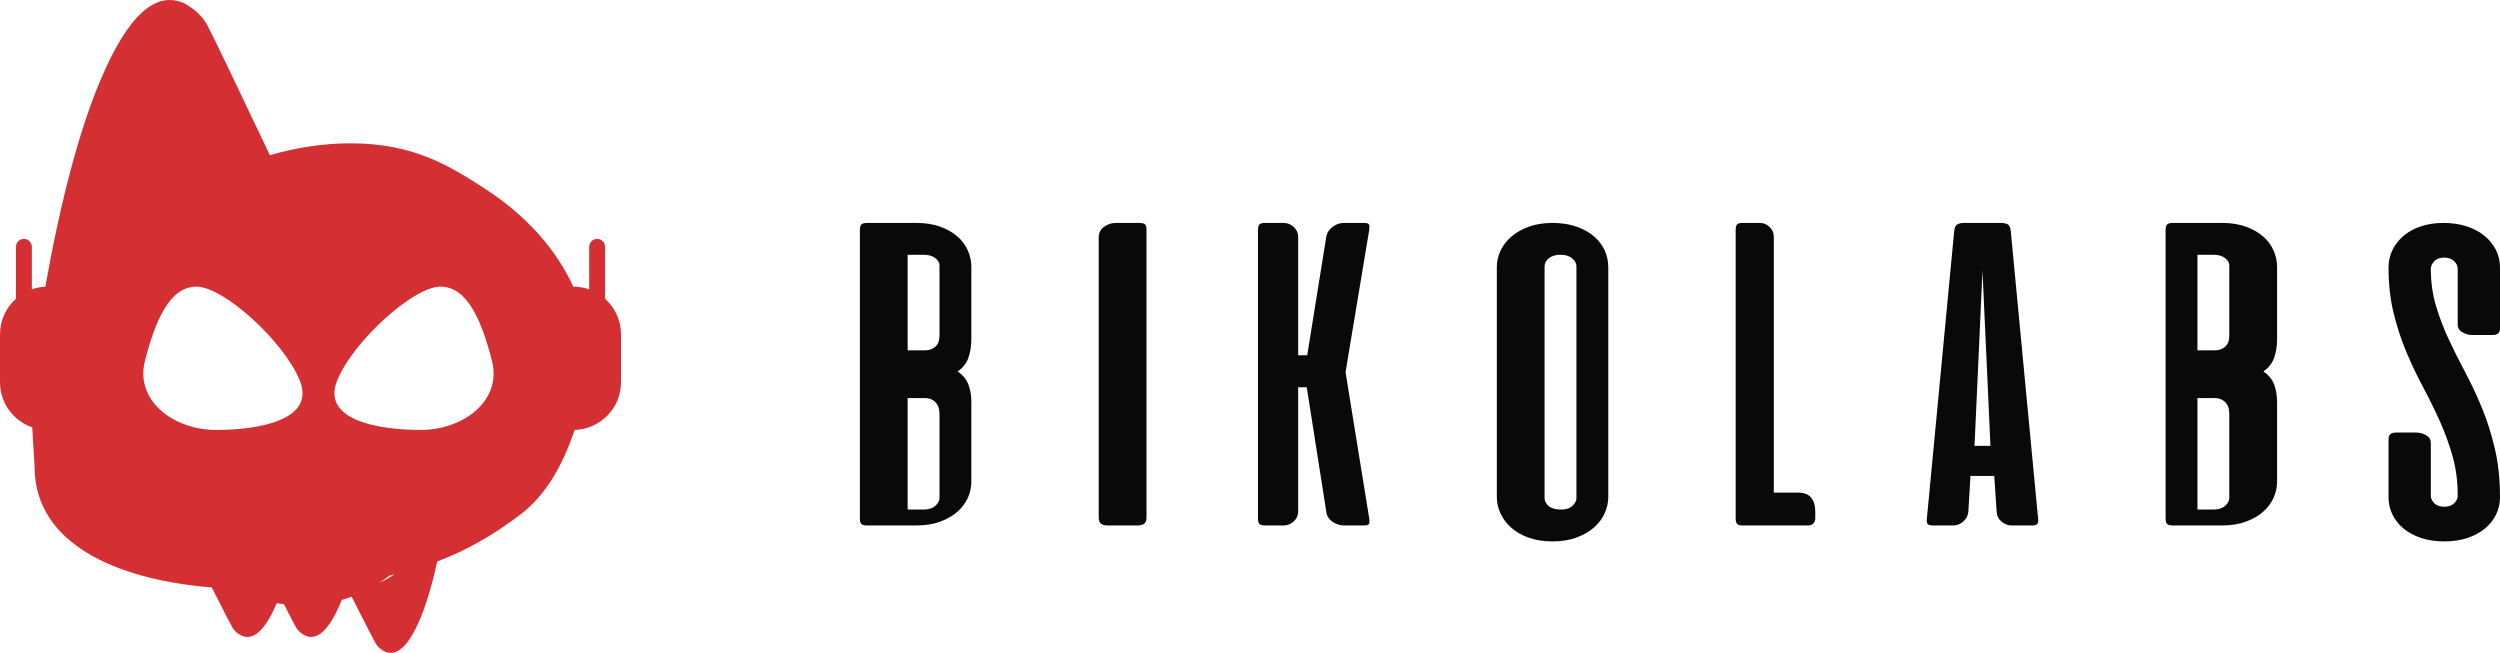
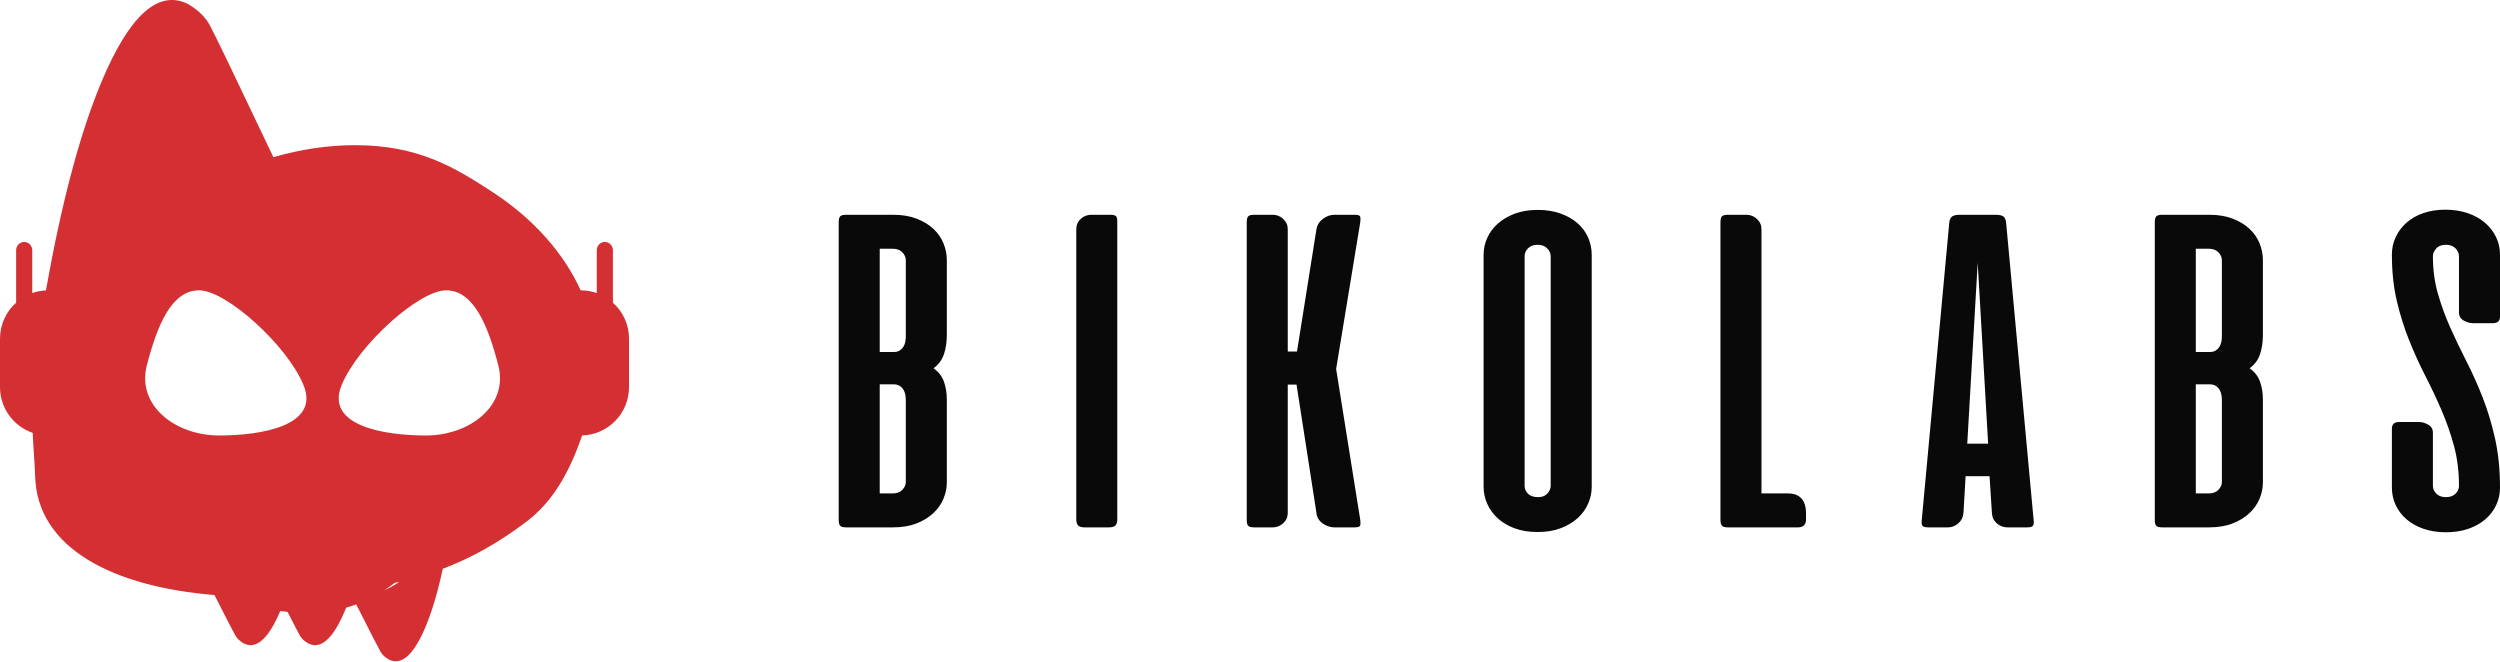
- <svg xmlns="http://www.w3.org/2000/svg" width="157px" height="41px" viewBox="0 0 157 41" version="1.1">
+ <svg xmlns="http://www.w3.org/2000/svg" width="155px" height="41px" viewBox="0 0 155 41" version="1.1">
  <defs />
  <g id="Desktop-HD-Copy-3" stroke="none" stroke-width="1" fill="none" fill-rule="evenodd" transform="translate(-886, -2299)">
-     <g id="Group" transform="translate(886, 2299)" fill-rule="nonzero">
-       <g id="footer-logos">
-         <path d="M16.95,9.746 C18.614,9.263 20.319,9 22.014,9 C25.958,9 28.225,10.396 30.559,11.922 C33.039,13.543 34.928,15.646 36.001,18 C36.351,18 36.687,18.06 37,18.171 L37,15.516 C37,15.231 37.224,15 37.5,15 C37.776,15 38,15.231 38,15.516 L38,18.764 C38.614,19.313 39,20.112 39,21 L39,24 C39,25.626 37.706,26.95 36.092,26.999 C35.352,29.137 34.364,31.049 32.609,32.368 C30.926,33.633 29.286,34.57 27.455,35.262 C27.111,36.845 26.719,38.127 26.279,39.107 C25.587,40.648 24.874,41.248 24.14,40.907 C23.892,40.771 23.714,40.611 23.605,40.427 C23.499,40.249 22.992,39.264 22.084,37.472 C21.879,37.547 21.672,37.615 21.462,37.676 C21.402,37.825 21.341,37.969 21.279,38.107 C20.587,39.648 19.874,40.248 19.14,39.907 C18.892,39.771 18.714,39.611 18.605,39.427 C18.533,39.306 18.274,38.809 17.829,37.938 C17.675,37.923 17.524,37.906 17.376,37.885 C17.344,37.96 17.312,38.034 17.279,38.107 C16.587,39.648 15.874,40.248 15.14,39.907 C14.892,39.771 14.714,39.611 14.605,39.427 C14.507,39.263 14.072,38.419 13.298,36.893 C7.113,36.386 2.263,34.053 2.175,29.454 C2.164,28.888 2.073,27.879 2.026,26.838 C0.847,26.434 0,25.316 0,24 L0,21 C0,20.112 0.386,19.313 1,18.764 L1,15.516 C1,15.231 1.224,15 1.5,15 C1.776,15 2,15.231 2,15.516 L2,18.171 C2.267,18.076 2.552,18.019 2.847,18.004 C3.825,12.516 4.977,8.198 6.302,5.049 C8.032,0.938 9.815,-0.662 11.651,0.247 C12.27,0.611 12.715,1.038 12.988,1.528 C13.259,2.014 14.58,4.753 16.95,9.746 L16.95,9.746 Z M10.824,12.636 C10.601,12.785 10.382,12.938 10.164,13.094 C10.376,12.935 10.594,12.784 10.824,12.636 Z M24.471,36.14 C24.261,36.304 24.043,36.459 23.817,36.605 C24.206,36.42 24.491,36.264 24.755,36.075 C24.661,36.097 24.566,36.119 24.471,36.14 Z M26.416,27 C29.131,27 31.536,25.138 30.896,22.655 C30.256,20.172 29.362,18 27.661,18 C25.96,18 22.17,21.435 21.173,23.897 C20.176,26.358 23.701,27 26.416,27 Z M13.584,27 C16.299,27 19.824,26.358 18.827,23.897 C17.83,21.435 14.04,18 12.339,18 C10.638,18 9.744,20.172 9.104,22.655 C8.464,25.138 10.869,27 13.584,27 Z" id="Combined-Shape" fill="#D43034" />
-         <path d="M54.476,33 C54.281,33 54.154,32.967 54.092,32.901 C54.031,32.835 54,32.717 54,32.548 L54,14.452 C54,14.283 54.031,14.165 54.092,14.099 C54.154,14.033 54.281,14 54.476,14 L57.546,14 C58.119,14 58.623,14.08 59.058,14.24 C59.493,14.401 59.854,14.608 60.14,14.862 C60.427,15.117 60.642,15.409 60.785,15.739 C60.928,16.069 61,16.403 61,16.743 L61,21.295 C61,21.728 60.939,22.119 60.816,22.468 C60.693,22.817 60.468,23.104 60.14,23.33 C60.468,23.547 60.693,23.82 60.816,24.15 C60.939,24.48 61,24.843 61,25.239 L61,30.272 C61,30.601 60.928,30.929 60.785,31.254 C60.642,31.579 60.424,31.871 60.133,32.131 C59.841,32.39 59.478,32.599 59.043,32.76 C58.608,32.92 58.099,33 57.515,33 L54.476,33 Z M57,25 L57,32 L58,32 C58.315,32 58.561,31.923 58.736,31.769 C58.912,31.614 59,31.448 59,31.269 L59,26.015 C59,25.905 58.988,25.791 58.964,25.672 C58.939,25.552 58.891,25.443 58.818,25.343 C58.745,25.244 58.648,25.162 58.527,25.097 C58.406,25.032 58.255,25 58.073,25 L57,25 Z M57,16 L57,22 L58.073,22 C58.255,22 58.406,21.971 58.527,21.912 C58.648,21.854 58.745,21.779 58.818,21.689 C58.891,21.599 58.939,21.5 58.964,21.392 C58.988,21.284 59,21.18 59,21.081 L59,16.662 C59,16.5 58.912,16.349 58.736,16.209 C58.561,16.07 58.315,16 58,16 L57,16 Z M72,32.491 C72,32.68 71.954,32.812 71.861,32.887 C71.769,32.962 71.613,33 71.393,33 L69.607,33 C69.387,33 69.231,32.962 69.139,32.887 C69.046,32.812 69,32.68 69,32.491 L69,14.891 C69,14.627 69.11,14.412 69.329,14.247 C69.549,14.082 69.803,14 70.092,14 L71.48,14 C71.711,14 71.855,14.031 71.913,14.092 C71.971,14.153 72,14.264 72,14.424 L72,32.491 Z M82.064,24.32 L81.524,24.32 L81.524,32.124 C81.524,32.369 81.432,32.576 81.247,32.746 C81.062,32.915 80.848,33 80.605,33 L79.452,33 C79.267,33 79.146,32.967 79.088,32.901 C79.029,32.835 79,32.717 79,32.548 L79,14.452 C79,14.283 79.029,14.165 79.088,14.099 C79.146,14.033 79.267,14 79.452,14 L80.605,14 C80.848,14 81.062,14.085 81.247,14.254 C81.432,14.424 81.524,14.631 81.524,14.876 L81.524,22.312 L82.093,22.312 L83.289,14.876 C83.338,14.613 83.474,14.401 83.698,14.24 C83.921,14.08 84.15,14 84.383,14 L85.638,14 C85.833,14 85.945,14.033 85.974,14.099 C86.003,14.165 86.008,14.278 85.988,14.438 L84.5,23.373 L85.988,32.562 C86.008,32.722 86.003,32.835 85.974,32.901 C85.945,32.967 85.833,33 85.638,33 L84.383,33 C84.267,33 84.145,32.979 84.019,32.936 C83.892,32.894 83.776,32.835 83.669,32.76 C83.562,32.684 83.474,32.592 83.406,32.484 C83.338,32.376 83.299,32.255 83.289,32.124 L82.064,24.32 Z M94,16.787 C94,16.421 94.079,16.07 94.238,15.733 C94.397,15.396 94.627,15.1 94.929,14.845 C95.231,14.59 95.596,14.385 96.026,14.231 C96.456,14.077 96.947,14 97.5,14 C98.053,14 98.546,14.075 98.981,14.224 C99.416,14.373 99.785,14.575 100.087,14.83 C100.389,15.085 100.616,15.381 100.77,15.718 C100.923,16.055 101,16.412 101,16.787 L101,31.199 C101,31.555 100.923,31.901 100.77,32.238 C100.616,32.575 100.391,32.874 100.094,33.134 C99.798,33.394 99.432,33.603 98.997,33.762 C98.562,33.921 98.063,34 97.5,34 C96.927,34 96.423,33.921 95.988,33.762 C95.553,33.603 95.19,33.394 94.898,33.134 C94.606,32.874 94.384,32.575 94.23,32.238 C94.077,31.901 94,31.555 94,31.199 L94,16.787 Z M97,31.277 C97,31.474 97.088,31.644 97.264,31.786 C97.439,31.929 97.697,32 98.036,32 C98.352,32 98.591,31.921 98.755,31.764 C98.918,31.607 99,31.445 99,31.277 L99,16.723 C99,16.546 98.912,16.381 98.736,16.229 C98.561,16.076 98.315,16 98,16 C97.685,16 97.439,16.074 97.264,16.221 C97.088,16.369 97,16.536 97,16.723 L97,31.277 Z M109,14.452 C109,14.283 109.028,14.165 109.083,14.099 C109.139,14.033 109.254,14 109.429,14 L110.524,14 C110.754,14 110.958,14.085 111.133,14.254 C111.308,14.424 111.396,14.631 111.396,14.876 L111.396,30.936 L112.934,30.936 C113.645,30.936 114,31.346 114,32.166 L114,32.533 C114,32.684 113.958,32.8 113.875,32.88 C113.792,32.96 113.681,33 113.543,33 L109.429,33 C109.254,33 109.139,32.965 109.083,32.894 C109.028,32.823 109,32.708 109,32.548 L109,14.452 Z M127.992,32.562 C128.011,32.722 127.996,32.835 127.947,32.901 C127.898,32.967 127.779,33 127.592,33 L126.349,33 C126.103,33 125.883,32.918 125.691,32.753 C125.499,32.588 125.398,32.378 125.388,32.124 L125.24,29.89 L123.745,29.89 L123.612,32.124 C123.593,32.378 123.487,32.588 123.294,32.753 C123.102,32.918 122.887,33 122.651,33 L121.423,33 C121.225,33 121.102,32.967 121.053,32.901 C121.004,32.835 120.989,32.722 121.008,32.562 L122.725,14.495 C122.744,14.297 122.806,14.165 122.91,14.099 C123.013,14.033 123.164,14 123.361,14 L125.639,14 C125.846,14 125.999,14.033 126.098,14.099 C126.196,14.165 126.256,14.297 126.275,14.495 L127.992,32.562 Z M124,28 L125,28 L124.5,17 L124,28 Z M136.476,33 C136.281,33 136.154,32.967 136.092,32.901 C136.031,32.835 136,32.717 136,32.548 L136,14.452 C136,14.283 136.031,14.165 136.092,14.099 C136.154,14.033 136.281,14 136.476,14 L139.546,14 C140.119,14 140.623,14.08 141.058,14.24 C141.493,14.401 141.854,14.608 142.14,14.862 C142.427,15.117 142.642,15.409 142.785,15.739 C142.928,16.069 143,16.403 143,16.743 L143,21.295 C143,21.728 142.939,22.119 142.816,22.468 C142.693,22.817 142.468,23.104 142.14,23.33 C142.468,23.547 142.693,23.82 142.816,24.15 C142.939,24.48 143,24.843 143,25.239 L143,30.272 C143,30.601 142.928,30.929 142.785,31.254 C142.642,31.579 142.424,31.871 142.133,32.131 C141.841,32.39 141.478,32.599 141.043,32.76 C140.608,32.92 140.099,33 139.515,33 L136.476,33 Z M138,25 L138,32 L139,32 C139.315,32 139.561,31.923 139.736,31.769 C139.912,31.614 140,31.448 140,31.269 L140,26.015 C140,25.905 139.988,25.791 139.964,25.672 C139.939,25.552 139.891,25.443 139.818,25.343 C139.745,25.244 139.648,25.162 139.527,25.097 C139.406,25.032 139.255,25 139.073,25 L138,25 Z M138,16 L138,22 L139.073,22 C139.255,22 139.406,21.971 139.527,21.912 C139.648,21.854 139.745,21.779 139.818,21.689 C139.891,21.599 139.939,21.5 139.964,21.392 C139.988,21.284 140,21.18 140,21.081 L140,16.662 C140,16.5 139.912,16.349 139.736,16.209 C139.561,16.07 139.315,16 139,16 L138,16 Z M153.5,34 C152.958,34 152.471,33.928 152.042,33.784 C151.612,33.64 151.246,33.442 150.944,33.193 C150.642,32.943 150.409,32.649 150.246,32.313 C150.082,31.976 150,31.616 150,31.231 L150,27.583 C150,27.304 150.154,27.165 150.461,27.165 L151.75,27.165 C151.955,27.165 152.157,27.22 152.356,27.331 C152.556,27.441 152.656,27.607 152.656,27.828 L152.656,31.13 C152.656,31.304 152.73,31.462 152.878,31.606 C153.027,31.751 153.234,31.823 153.5,31.823 C153.766,31.823 153.973,31.751 154.122,31.606 C154.27,31.462 154.344,31.304 154.344,31.13 C154.344,30.236 154.237,29.41 154.022,28.65 C153.807,27.891 153.538,27.153 153.216,26.437 C152.894,25.721 152.546,25.014 152.172,24.317 C151.799,23.62 151.451,22.89 151.128,22.125 C150.806,21.361 150.537,20.544 150.322,19.674 C150.107,18.804 150,17.84 150,16.783 C150,16.398 150.082,16.038 150.246,15.702 C150.409,15.365 150.64,15.069 150.936,14.815 C151.233,14.56 151.596,14.36 152.026,14.216 C152.456,14.072 152.932,14 153.454,14 C153.986,14 154.472,14.072 154.912,14.216 C155.352,14.36 155.726,14.56 156.033,14.815 C156.34,15.069 156.578,15.365 156.747,15.702 C156.916,16.038 157,16.398 157,16.783 L157,20.633 C157,20.902 156.846,21.037 156.539,21.037 L155.25,21.037 C155.045,21.037 154.843,20.981 154.644,20.871 C154.444,20.76 154.344,20.595 154.344,20.373 L154.344,16.884 C154.344,16.711 154.27,16.55 154.122,16.401 C153.973,16.252 153.766,16.177 153.5,16.177 C153.224,16.177 153.014,16.254 152.871,16.408 C152.727,16.562 152.656,16.72 152.656,16.884 C152.656,17.711 152.763,18.484 152.978,19.205 C153.193,19.926 153.462,20.631 153.784,21.318 C154.106,22.005 154.454,22.7 154.828,23.402 C155.201,24.103 155.549,24.846 155.872,25.629 C156.194,26.413 156.463,27.264 156.678,28.182 C156.893,29.1 157,30.116 157,31.231 C157,31.616 156.918,31.976 156.754,32.313 C156.591,32.649 156.358,32.943 156.056,33.193 C155.754,33.442 155.388,33.64 154.958,33.784 C154.529,33.928 154.042,34 153.5,34 Z" id="BIKOLABS" fill="#090909" />
+     <g id="footer-logos" transform="translate(886, 2299)" fill-rule="nonzero">
+       <path d="M16.95,9.746 C18.614,9.263 20.319,9 22.014,9 C25.958,9 28.225,10.396 30.559,11.922 C33.039,13.543 34.928,15.646 36.001,18 C36.351,18 36.687,18.06 37,18.171 L37,15.516 C37,15.231 37.224,15 37.5,15 C37.776,15 38,15.231 38,15.516 L38,18.764 C38.614,19.313 39,20.112 39,21 L39,24 C39,25.626 37.706,26.95 36.092,26.999 C35.352,29.137 34.364,31.049 32.609,32.368 C30.926,33.633 29.286,34.57 27.455,35.262 C27.111,36.845 26.719,38.127 26.279,39.107 C25.587,40.648 24.874,41.248 24.14,40.907 C23.892,40.771 23.714,40.611 23.605,40.427 C23.499,40.249 22.992,39.264 22.084,37.472 C21.879,37.547 21.672,37.615 21.462,37.676 C21.402,37.825 21.341,37.969 21.279,38.107 C20.587,39.648 19.874,40.248 19.14,39.907 C18.892,39.771 18.714,39.611 18.605,39.427 C18.533,39.306 18.274,38.809 17.829,37.938 C17.675,37.923 17.524,37.906 17.376,37.885 C17.344,37.96 17.312,38.034 17.279,38.107 C16.587,39.648 15.874,40.248 15.14,39.907 C14.892,39.771 14.714,39.611 14.605,39.427 C14.507,39.263 14.072,38.419 13.298,36.893 C7.113,36.386 2.263,34.053 2.175,29.454 C2.164,28.888 2.073,27.879 2.026,26.838 C0.847,26.434 0,25.316 0,24 L0,21 C0,20.112 0.386,19.313 1,18.764 L1,15.516 C1,15.231 1.224,15 1.5,15 C1.776,15 2,15.231 2,15.516 L2,18.171 C2.267,18.076 2.552,18.019 2.847,18.004 C3.825,12.516 4.977,8.198 6.302,5.049 C8.032,0.938 9.815,-0.662 11.651,0.247 C12.27,0.611 12.715,1.038 12.988,1.528 C13.259,2.014 14.58,4.753 16.95,9.746 L16.95,9.746 Z M10.824,12.636 C10.601,12.785 10.382,12.938 10.164,13.094 C10.376,12.935 10.594,12.784 10.824,12.636 Z M24.471,36.14 C24.261,36.304 24.043,36.459 23.817,36.605 C24.206,36.42 24.491,36.264 24.755,36.075 C24.661,36.097 24.566,36.119 24.471,36.14 Z M26.416,27 C29.131,27 31.536,25.138 30.896,22.655 C30.256,20.172 29.362,18 27.661,18 C25.96,18 22.17,21.435 21.173,23.897 C20.176,26.358 23.701,27 26.416,27 Z M13.584,27 C16.299,27 19.824,26.358 18.827,23.897 C17.83,21.435 14.04,18 12.339,18 C10.638,18 9.744,20.172 9.104,22.655 C8.464,25.138 10.869,27 13.584,27 Z" id="Combined-Shape" fill="#D43034" />
+       <g id="Group" transform="translate(52, 13)" fill="#090909">
+         <path d="M0.456,19.697 C0.269,19.697 0.147,19.664 0.088,19.596 C0.029,19.529 0,19.409 0,19.236 L0,0.779 C0,0.606 0.029,0.485 0.088,0.418 C0.147,0.351 0.269,0.317 0.456,0.317 L3.396,0.317 C3.944,0.317 4.427,0.399 4.844,0.562 C5.26,0.726 5.605,0.937 5.88,1.197 C6.154,1.456 6.36,1.754 6.497,2.091 C6.634,2.427 6.703,2.769 6.703,3.115 L6.703,7.758 C6.703,8.2 6.644,8.599 6.527,8.955 C6.409,9.31 6.193,9.603 5.88,9.834 C6.193,10.055 6.409,10.334 6.527,10.671 C6.644,11.007 6.703,11.377 6.703,11.781 L6.703,16.914 C6.703,17.251 6.634,17.585 6.497,17.916 C6.36,18.248 6.152,18.546 5.872,18.81 C5.593,19.075 5.245,19.289 4.829,19.452 C4.412,19.615 3.925,19.697 3.366,19.697 L0.456,19.697 Z M2.543,10.829 L2.543,17.592 L3.352,17.592 C3.606,17.592 3.805,17.517 3.947,17.368 C4.089,17.219 4.16,17.058 4.16,16.885 L4.16,11.81 C4.16,11.704 4.15,11.593 4.131,11.478 C4.111,11.363 4.072,11.257 4.013,11.161 C3.954,11.065 3.876,10.985 3.778,10.923 C3.68,10.86 3.557,10.829 3.41,10.829 L2.543,10.829 Z M2.543,2.422 L2.543,8.825 L3.41,8.825 C3.557,8.825 3.68,8.794 3.778,8.731 C3.876,8.669 3.954,8.589 4.013,8.493 C4.072,8.397 4.111,8.291 4.131,8.176 C4.15,8.061 4.16,7.95 4.16,7.844 L4.16,3.129 C4.16,2.956 4.089,2.795 3.947,2.646 C3.805,2.497 3.606,2.422 3.352,2.422 L2.543,2.422 Z M17.272,19.178 C17.272,19.37 17.233,19.505 17.154,19.582 C17.076,19.659 16.944,19.697 16.758,19.697 L15.243,19.697 C15.057,19.697 14.925,19.659 14.847,19.582 C14.768,19.505 14.729,19.37 14.729,19.178 L14.729,1.226 C14.729,0.956 14.822,0.738 15.008,0.57 C15.194,0.401 15.41,0.317 15.655,0.317 L16.831,0.317 C17.027,0.317 17.15,0.348 17.199,0.411 C17.248,0.473 17.272,0.586 17.272,0.75 L17.272,19.178 Z M28.385,10.844 L27.841,10.844 L27.841,18.803 C27.841,19.053 27.748,19.265 27.562,19.438 C27.376,19.611 27.16,19.697 26.915,19.697 L25.754,19.697 C25.567,19.697 25.445,19.664 25.386,19.596 C25.327,19.529 25.298,19.409 25.298,19.236 L25.298,0.779 C25.298,0.606 25.327,0.485 25.386,0.418 C25.445,0.351 25.567,0.317 25.754,0.317 L26.915,0.317 C27.16,0.317 27.376,0.404 27.562,0.577 C27.748,0.75 27.841,0.961 27.841,1.211 L27.841,8.796 L28.414,8.796 L29.62,1.211 C29.669,0.942 29.806,0.726 30.031,0.562 C30.257,0.399 30.487,0.317 30.722,0.317 L31.986,0.317 C32.182,0.317 32.295,0.351 32.324,0.418 C32.354,0.485 32.359,0.601 32.339,0.764 L30.84,9.877 L32.339,19.25 C32.359,19.414 32.354,19.529 32.324,19.596 C32.295,19.664 32.182,19.697 31.986,19.697 L30.722,19.697 C30.605,19.697 30.482,19.676 30.355,19.632 C30.227,19.589 30.11,19.529 30.002,19.452 C29.894,19.375 29.806,19.281 29.737,19.171 C29.669,19.06 29.629,18.938 29.62,18.803 L28.385,10.844 Z M39.983,2.797 C39.983,2.432 40.059,2.081 40.211,1.745 C40.363,1.408 40.583,1.113 40.872,0.858 C41.161,0.603 41.512,0.399 41.923,0.245 C42.335,0.091 42.805,0.014 43.334,0.014 C43.864,0.014 44.336,0.089 44.753,0.238 C45.169,0.387 45.522,0.589 45.811,0.844 C46.1,1.098 46.318,1.394 46.465,1.73 C46.612,2.067 46.686,2.422 46.686,2.797 L46.686,17.188 C46.686,17.544 46.612,17.89 46.465,18.226 C46.318,18.563 46.103,18.861 45.819,19.12 C45.534,19.38 45.184,19.589 44.768,19.748 C44.351,19.906 43.873,19.986 43.334,19.986 C42.786,19.986 42.303,19.906 41.886,19.748 C41.47,19.589 41.122,19.38 40.843,19.12 C40.564,18.861 40.35,18.563 40.203,18.226 C40.056,17.89 39.983,17.544 39.983,17.188 L39.983,2.797 Z M42.526,17.116 C42.526,17.308 42.597,17.474 42.739,17.614 C42.881,17.753 43.089,17.823 43.364,17.823 C43.619,17.823 43.812,17.746 43.944,17.592 C44.077,17.438 44.143,17.28 44.143,17.116 L44.143,2.884 C44.143,2.711 44.072,2.55 43.93,2.401 C43.788,2.252 43.589,2.177 43.334,2.177 C43.08,2.177 42.881,2.249 42.739,2.394 C42.597,2.538 42.526,2.701 42.526,2.884 L42.526,17.116 Z M54.668,0.779 C54.668,0.606 54.697,0.485 54.756,0.418 C54.815,0.351 54.937,0.317 55.123,0.317 L56.285,0.317 C56.53,0.317 56.745,0.404 56.931,0.577 C57.118,0.75 57.211,0.961 57.211,1.211 L57.211,17.592 L58.842,17.592 C59.597,17.592 59.974,18.01 59.974,18.846 L59.974,19.221 C59.974,19.375 59.93,19.493 59.842,19.575 C59.754,19.656 59.636,19.697 59.489,19.697 L55.123,19.697 C54.937,19.697 54.815,19.661 54.756,19.589 C54.697,19.517 54.668,19.399 54.668,19.236 L54.668,0.779 Z M74.086,19.25 C74.106,19.414 74.091,19.529 74.042,19.596 C73.993,19.664 73.875,19.697 73.689,19.697 L72.454,19.697 C72.209,19.697 71.991,19.613 71.8,19.445 C71.609,19.277 71.509,19.063 71.499,18.803 L71.352,16.525 L69.867,16.525 L69.735,18.803 C69.715,19.063 69.61,19.277 69.419,19.445 C69.228,19.613 69.015,19.697 68.779,19.697 L67.559,19.697 C67.363,19.697 67.241,19.664 67.192,19.596 C67.143,19.529 67.128,19.414 67.148,19.25 L68.853,0.822 C68.872,0.62 68.934,0.485 69.037,0.418 C69.14,0.351 69.289,0.317 69.485,0.317 L71.749,0.317 C71.954,0.317 72.106,0.351 72.204,0.418 C72.302,0.485 72.361,0.62 72.381,0.822 L74.086,19.25 Z M69.97,14.506 L71.264,14.506 L70.617,3.288 L69.97,14.506 Z M82.053,19.697 C81.867,19.697 81.744,19.664 81.686,19.596 C81.627,19.529 81.597,19.409 81.597,19.236 L81.597,0.779 C81.597,0.606 81.627,0.485 81.686,0.418 C81.744,0.351 81.867,0.317 82.053,0.317 L84.993,0.317 C85.542,0.317 86.024,0.399 86.441,0.562 C86.857,0.726 87.203,0.937 87.477,1.197 C87.752,1.456 87.957,1.754 88.095,2.091 C88.232,2.427 88.3,2.769 88.3,3.115 L88.3,7.758 C88.3,8.2 88.242,8.599 88.124,8.955 C88.006,9.31 87.791,9.603 87.477,9.834 C87.791,10.055 88.006,10.334 88.124,10.671 C88.242,11.007 88.3,11.377 88.3,11.781 L88.3,16.914 C88.3,17.251 88.232,17.585 88.095,17.916 C87.957,18.248 87.749,18.546 87.47,18.81 C87.191,19.075 86.843,19.289 86.426,19.452 C86.01,19.615 85.522,19.697 84.964,19.697 L82.053,19.697 Z M84.14,10.829 L84.14,17.592 L84.949,17.592 C85.204,17.592 85.402,17.517 85.544,17.368 C85.686,17.219 85.757,17.058 85.757,16.885 L85.757,11.81 C85.757,11.704 85.748,11.593 85.728,11.478 C85.708,11.363 85.669,11.257 85.61,11.161 C85.552,11.065 85.473,10.985 85.375,10.923 C85.277,10.86 85.155,10.829 85.008,10.829 L84.14,10.829 Z M84.14,2.422 L84.14,8.825 L85.008,8.825 C85.155,8.825 85.277,8.794 85.375,8.731 C85.473,8.669 85.552,8.589 85.61,8.493 C85.669,8.397 85.708,8.291 85.728,8.176 C85.748,8.061 85.757,7.95 85.757,7.844 L85.757,3.129 C85.757,2.956 85.686,2.795 85.544,2.646 C85.402,2.497 85.204,2.422 84.949,2.422 L84.14,2.422 Z M99.648,20 C99.129,20 98.664,19.928 98.252,19.784 C97.84,19.64 97.49,19.442 97.201,19.193 C96.912,18.943 96.689,18.649 96.532,18.313 C96.375,17.976 96.297,17.616 96.297,17.231 L96.297,13.583 C96.297,13.304 96.444,13.165 96.738,13.165 L97.973,13.165 C98.169,13.165 98.362,13.22 98.553,13.331 C98.744,13.441 98.84,13.607 98.84,13.828 L98.84,17.13 C98.84,17.304 98.911,17.462 99.053,17.606 C99.195,17.751 99.394,17.823 99.648,17.823 C99.903,17.823 100.102,17.751 100.244,17.606 C100.386,17.462 100.457,17.304 100.457,17.13 C100.457,16.236 100.354,15.41 100.148,14.65 C99.942,13.891 99.685,13.153 99.377,12.437 C99.068,11.721 98.735,11.014 98.377,10.317 C98.019,9.62 97.686,8.89 97.377,8.125 C97.069,7.361 96.811,6.544 96.606,5.674 C96.4,4.804 96.297,3.84 96.297,2.783 C96.297,2.398 96.375,2.038 96.532,1.702 C96.689,1.365 96.909,1.069 97.194,0.815 C97.478,0.56 97.826,0.36 98.237,0.216 C98.649,0.072 99.105,0 99.604,0 C100.114,0 100.579,0.072 101.001,0.216 C101.422,0.36 101.78,0.56 102.074,0.815 C102.368,1.069 102.596,1.365 102.757,1.702 C102.919,2.038 103,2.398 103,2.783 L103,6.633 C103,6.902 102.853,7.037 102.559,7.037 L101.324,7.037 C101.128,7.037 100.935,6.981 100.744,6.871 C100.553,6.76 100.457,6.595 100.457,6.373 L100.457,2.884 C100.457,2.711 100.386,2.55 100.244,2.401 C100.102,2.252 99.903,2.177 99.648,2.177 C99.384,2.177 99.183,2.254 99.046,2.408 C98.909,2.562 98.84,2.72 98.84,2.884 C98.84,3.711 98.943,4.484 99.149,5.205 C99.355,5.926 99.612,6.631 99.92,7.318 C100.229,8.005 100.562,8.7 100.92,9.402 C101.278,10.103 101.611,10.846 101.92,11.629 C102.228,12.413 102.486,13.264 102.691,14.182 C102.897,15.1 103,16.116 103,17.231 C103,17.616 102.922,17.976 102.765,18.313 C102.608,18.649 102.385,18.943 102.096,19.193 C101.807,19.442 101.457,19.64 101.045,19.784 C100.633,19.928 100.168,20 99.648,20 Z" id="BIKOLABS" />
      </g>
    </g>
  </g>
</svg>
